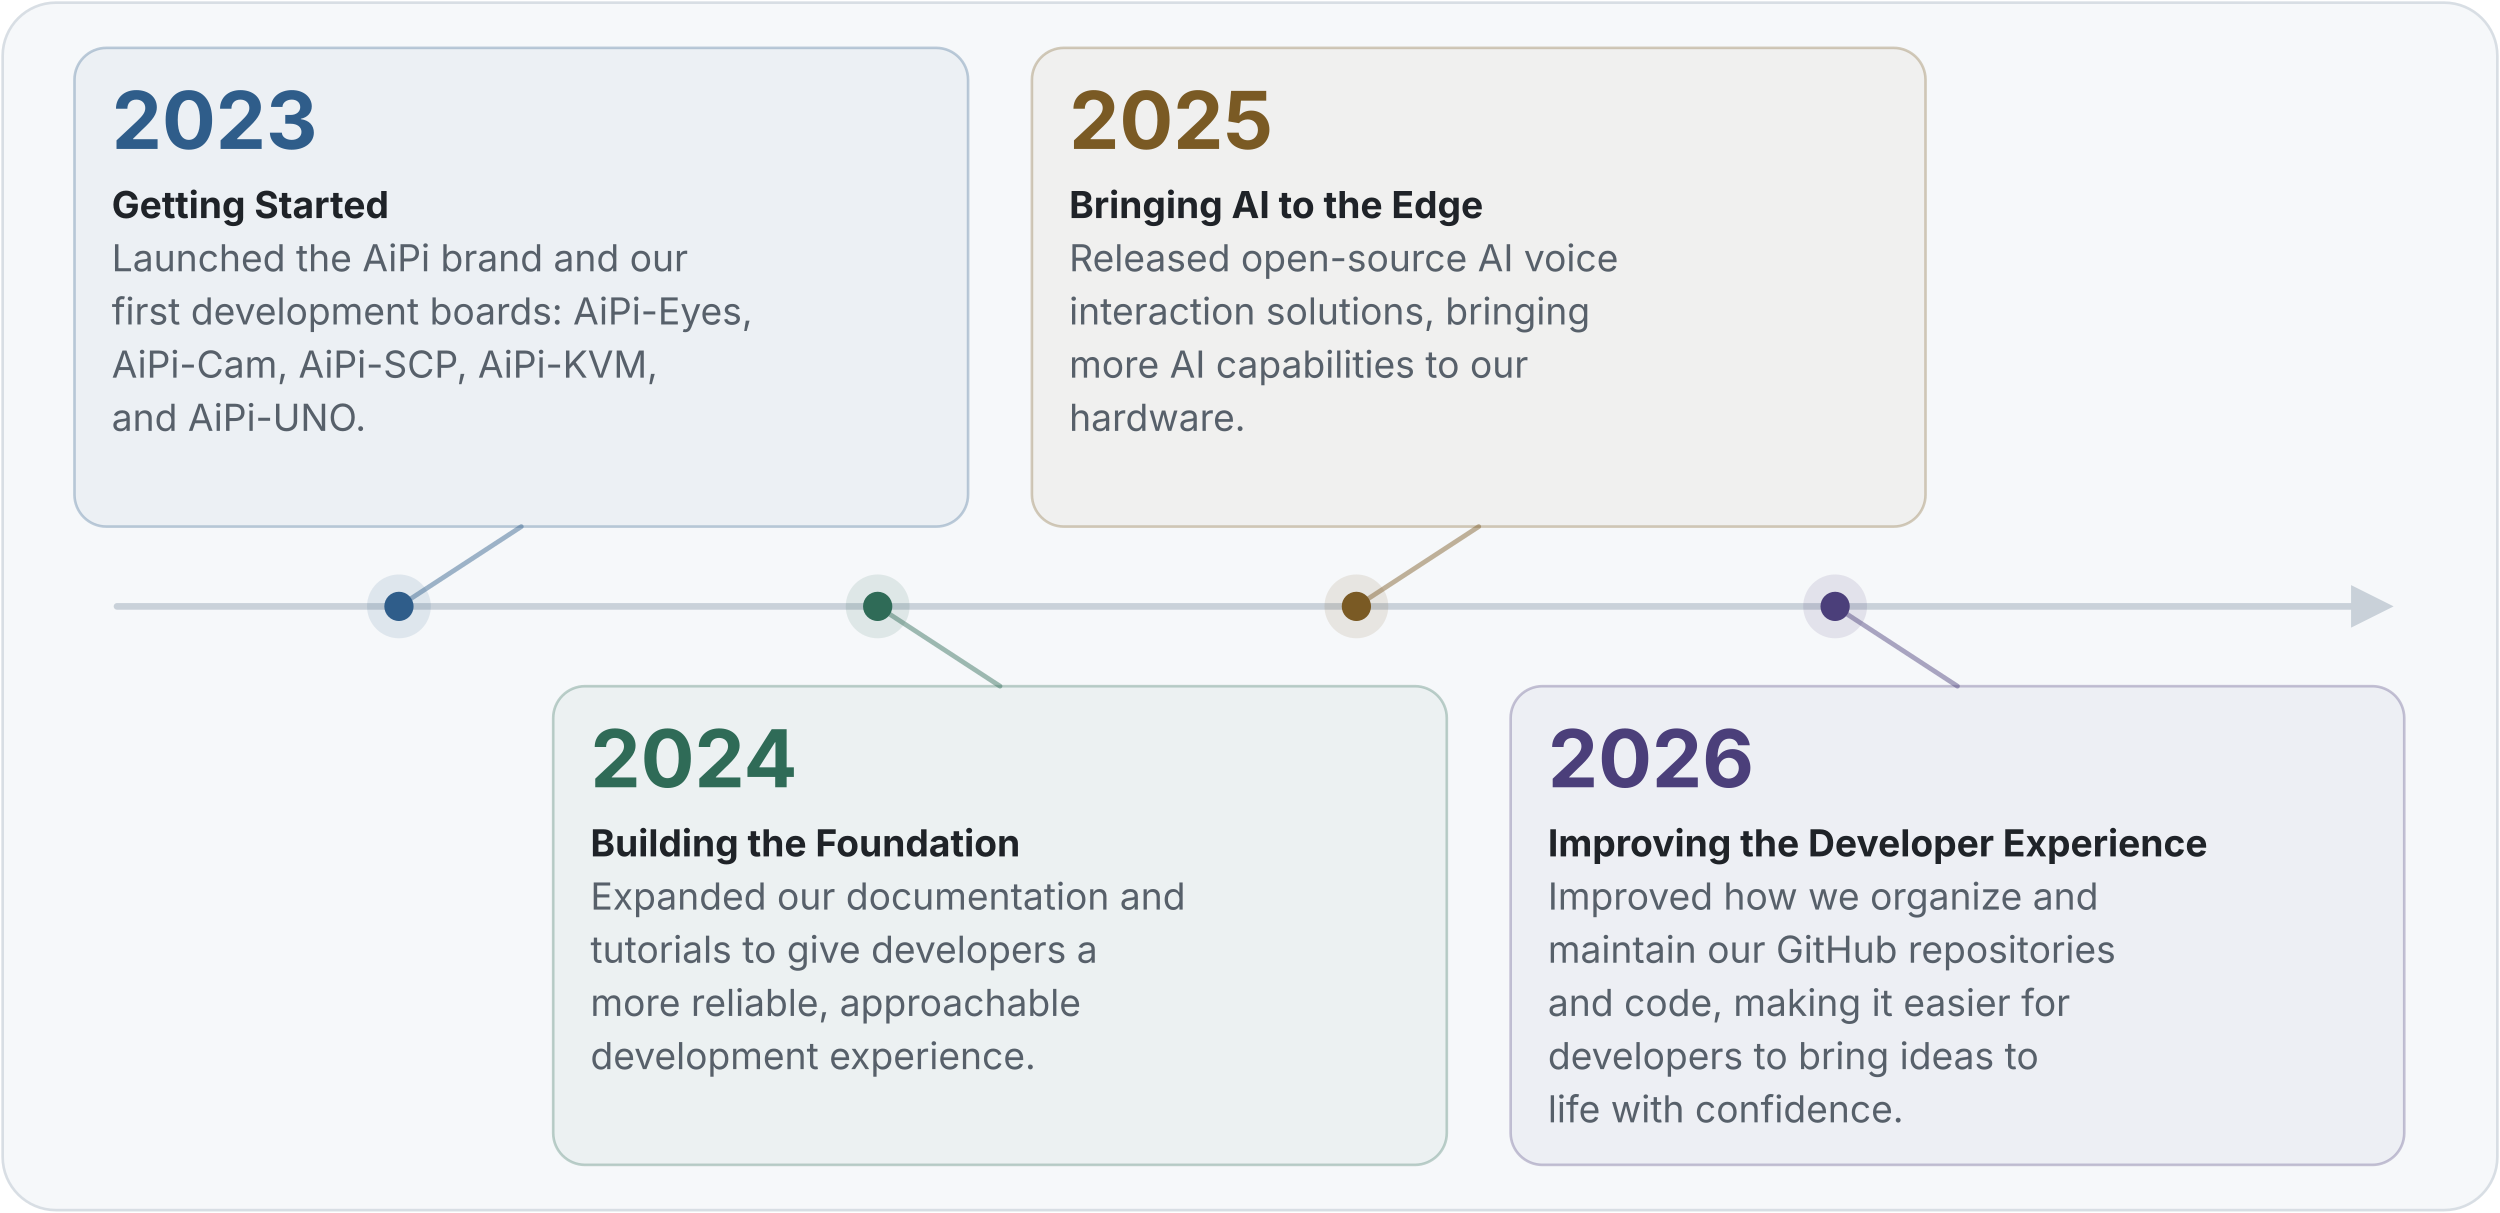
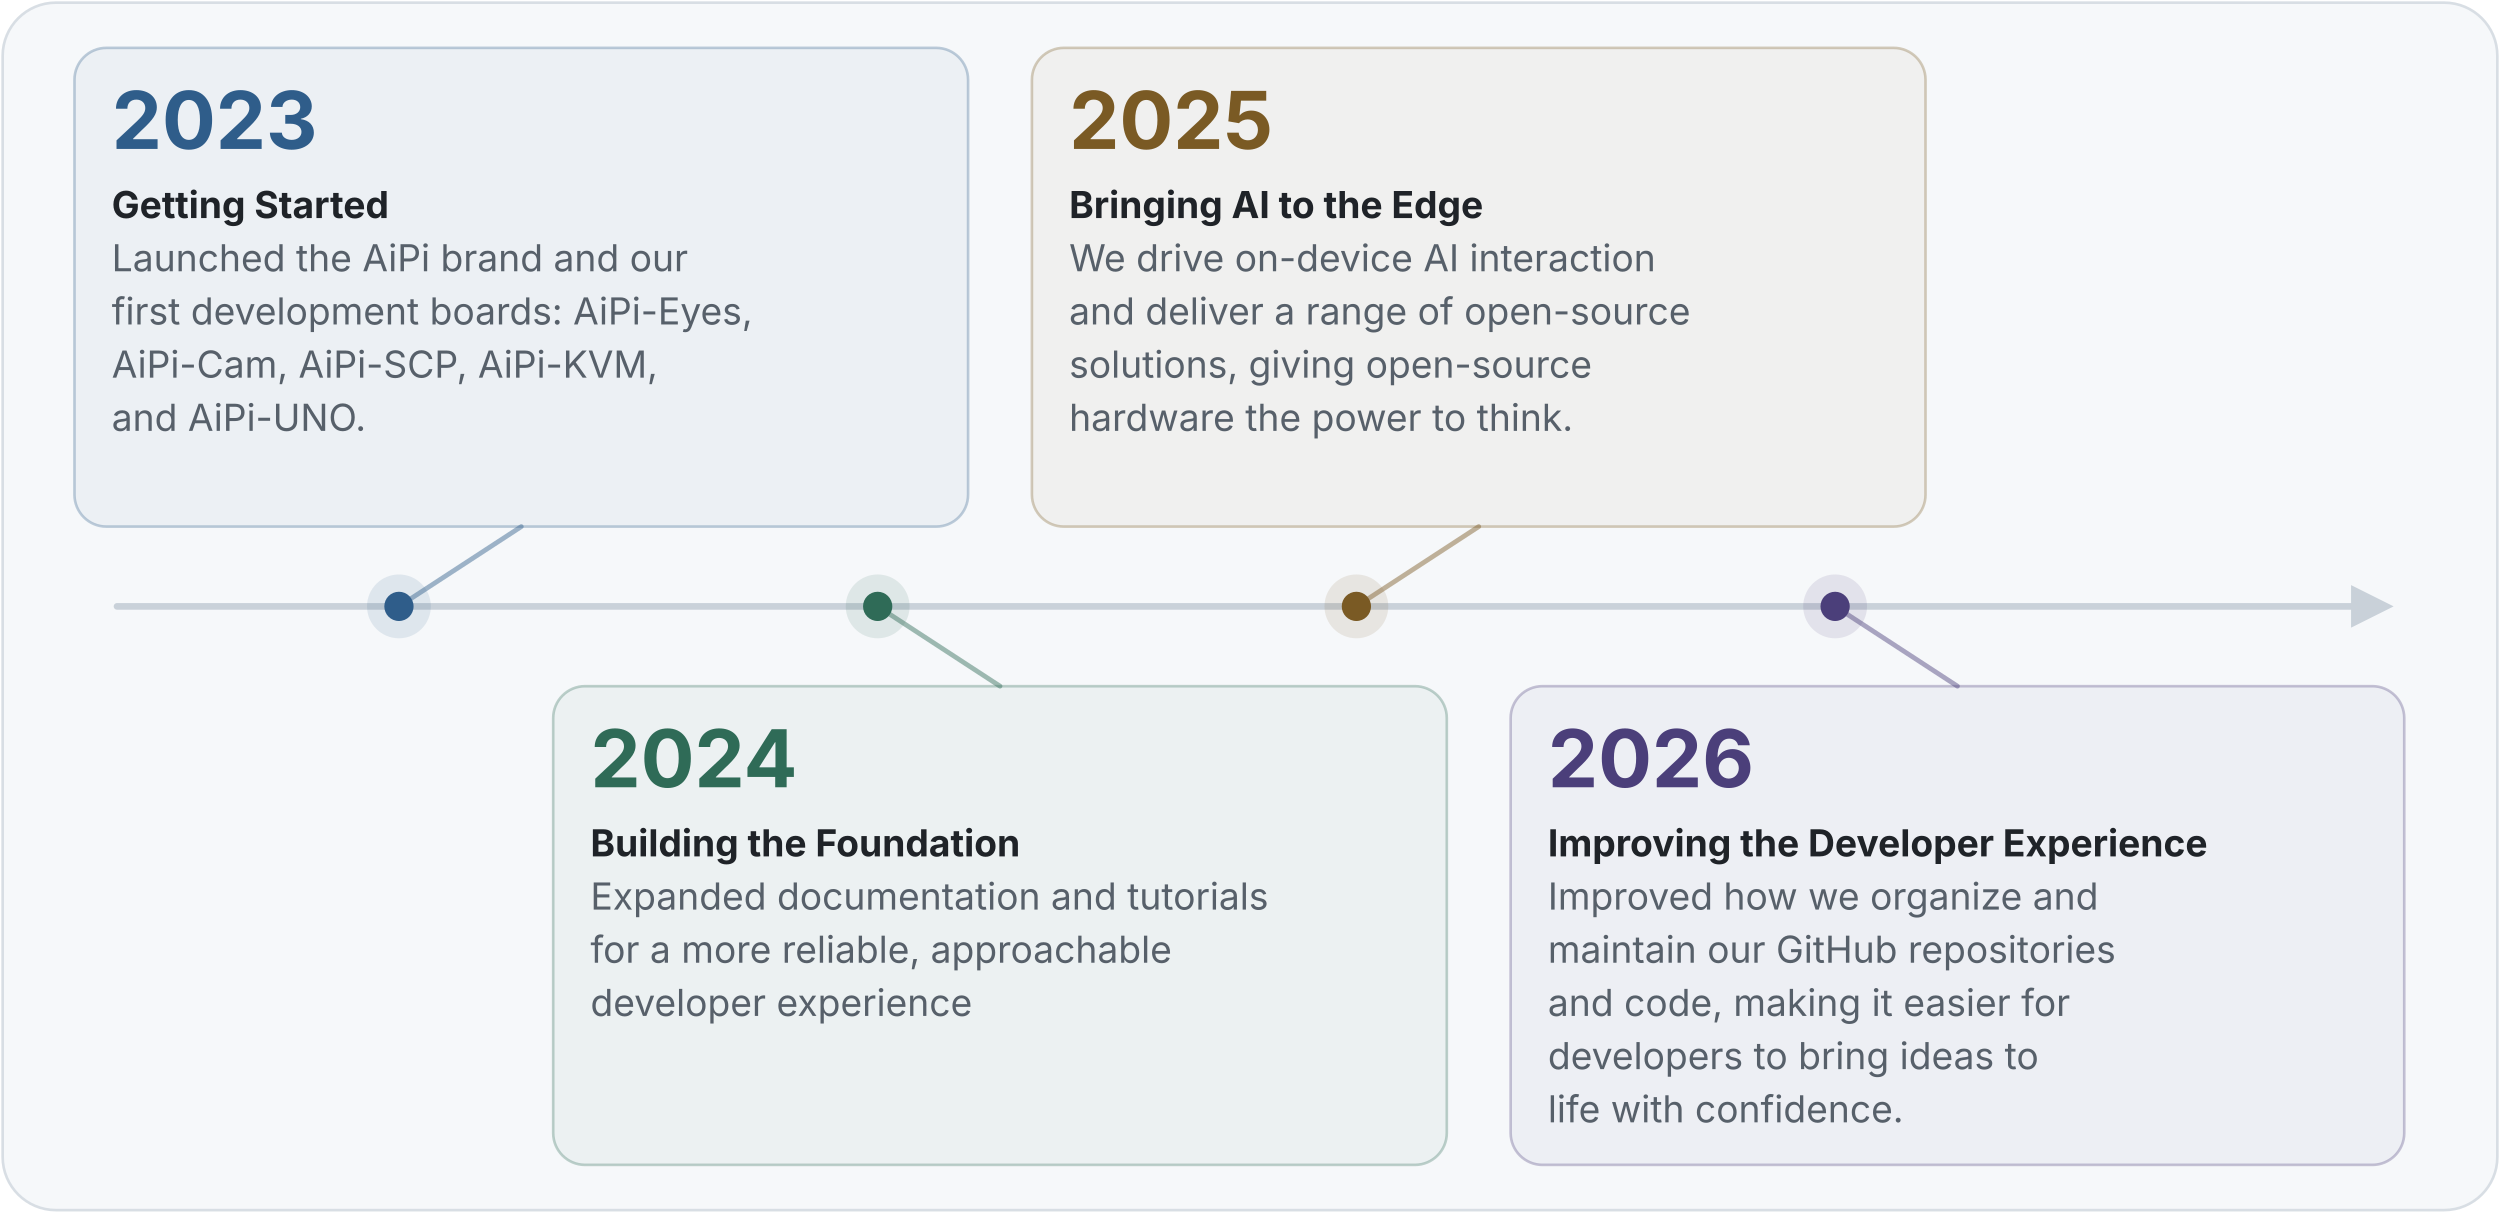
<svg xmlns="http://www.w3.org/2000/svg" width="940" height="456" viewBox="0 0 940 456" role="img" aria-label="AiPi team milestone timeline">
  <rect x="1" y="1" width="938" height="454" rx="20" fill="#f6f8fa" stroke="#d8dee4" />
  <line x1="44" y1="228" x2="884" y2="228" stroke="#c9d1d9" stroke-width="2.5" stroke-linecap="round" />
  <path d="M884 220 L900 228 L884 236 Z" fill="#c9d1d9" />
  <line x1="150.0" y1="228" x2="196.0" y2="198" stroke="#2f5d8a" stroke-opacity="0.45" stroke-width="1.8" stroke-linecap="round" />
  <circle cx="150.0" cy="228" r="12" fill="#2f5d8a" fill-opacity="0.12" />
  <circle cx="150.0" cy="228" r="5.5" fill="#2f5d8a" />
  <rect x="28.0" y="18" width="336" height="180" rx="12" fill="#2f5d8a" fill-opacity="0.05" stroke="#2f5d8a" stroke-opacity="0.30" />
  <text x="42.0" y="56" font-family="Inter, 'Noto Sans SC', 'PingFang SC', 'Microsoft YaHei', system-ui, sans-serif" font-size="30" font-weight="700" fill="#2f5d8a">2023</text>
  <text x="42.0" y="82" font-family="Inter, 'Noto Sans SC', 'PingFang SC', 'Microsoft YaHei', system-ui, sans-serif" font-size="14" font-weight="700" fill="#1f2328">Getting Started</text>
  <text x="42.0" y="102" font-family="Inter, 'Noto Sans SC', 'PingFang SC', 'Microsoft YaHei', system-ui, sans-serif" font-size="14" fill="#57606a">Launched the AiPi brand and our</text>
  <text x="42.0" y="122" font-family="Inter, 'Noto Sans SC', 'PingFang SC', 'Microsoft YaHei', system-ui, sans-serif" font-size="14" fill="#57606a">first development boards: AiPi-Eyes,</text>
  <text x="42.0" y="142" font-family="Inter, 'Noto Sans SC', 'PingFang SC', 'Microsoft YaHei', system-ui, sans-serif" font-size="14" fill="#57606a">AiPi-Cam, AiPi-SCP, AiPi-KVM,</text>
  <text x="42.0" y="162" font-family="Inter, 'Noto Sans SC', 'PingFang SC', 'Microsoft YaHei', system-ui, sans-serif" font-size="14" fill="#57606a">and AiPi-UNO.</text>
  <line x1="330.0" y1="228" x2="376.0" y2="258" stroke="#2f6b57" stroke-opacity="0.45" stroke-width="1.8" stroke-linecap="round" />
  <circle cx="330.0" cy="228" r="12" fill="#2f6b57" fill-opacity="0.12" />
  <circle cx="330.0" cy="228" r="5.5" fill="#2f6b57" />
  <rect x="208.0" y="258" width="336" height="180" rx="12" fill="#2f6b57" fill-opacity="0.05" stroke="#2f6b57" stroke-opacity="0.30" />
  <text x="222.0" y="296" font-family="Inter, 'Noto Sans SC', 'PingFang SC', 'Microsoft YaHei', system-ui, sans-serif" font-size="30" font-weight="700" fill="#2f6b57">2024</text>
  <text x="222.0" y="322" font-family="Inter, 'Noto Sans SC', 'PingFang SC', 'Microsoft YaHei', system-ui, sans-serif" font-size="14" font-weight="700" fill="#1f2328">Building the Foundation</text>
-   <text x="222.0" y="342" font-family="Inter, 'Noto Sans SC', 'PingFang SC', 'Microsoft YaHei', system-ui, sans-serif" font-size="14" fill="#57606a">Expanded our documentation and</text>
-   <text x="222.0" y="362" font-family="Inter, 'Noto Sans SC', 'PingFang SC', 'Microsoft YaHei', system-ui, sans-serif" font-size="14" fill="#57606a">tutorials to give developers a</text>
-   <text x="222.0" y="382" font-family="Inter, 'Noto Sans SC', 'PingFang SC', 'Microsoft YaHei', system-ui, sans-serif" font-size="14" fill="#57606a">more reliable, approachable</text>
-   <text x="222.0" y="402" font-family="Inter, 'Noto Sans SC', 'PingFang SC', 'Microsoft YaHei', system-ui, sans-serif" font-size="14" fill="#57606a">development experience.</text>
+   <text x="222.0" y="342" font-family="Inter, 'Noto Sans SC', 'PingFang SC', 'Microsoft YaHei', system-ui, sans-serif" font-size="14" fill="#57606a">Expanded documentation and tutorials</text>
+   <text x="222.0" y="362" font-family="Inter, 'Noto Sans SC', 'PingFang SC', 'Microsoft YaHei', system-ui, sans-serif" font-size="14" fill="#57606a">for a more reliable, approachable</text>
+   <text x="222.0" y="382" font-family="Inter, 'Noto Sans SC', 'PingFang SC', 'Microsoft YaHei', system-ui, sans-serif" font-size="14" fill="#57606a">developer experience</text>
  <line x1="510.0" y1="228" x2="556.0" y2="198" stroke="#7a5a24" stroke-opacity="0.45" stroke-width="1.8" stroke-linecap="round" />
  <circle cx="510.0" cy="228" r="12" fill="#7a5a24" fill-opacity="0.12" />
  <circle cx="510.0" cy="228" r="5.5" fill="#7a5a24" />
  <rect x="388.0" y="18" width="336" height="180" rx="12" fill="#7a5a24" fill-opacity="0.05" stroke="#7a5a24" stroke-opacity="0.30" />
  <text x="402.0" y="56" font-family="Inter, 'Noto Sans SC', 'PingFang SC', 'Microsoft YaHei', system-ui, sans-serif" font-size="30" font-weight="700" fill="#7a5a24">2025</text>
  <text x="402.0" y="82" font-family="Inter, 'Noto Sans SC', 'PingFang SC', 'Microsoft YaHei', system-ui, sans-serif" font-size="14" font-weight="700" fill="#1f2328">Bringing AI to the Edge</text>
-   <text x="402.0" y="102" font-family="Inter, 'Noto Sans SC', 'PingFang SC', 'Microsoft YaHei', system-ui, sans-serif" font-size="14" fill="#57606a">Released open-source AI voice</text>
-   <text x="402.0" y="122" font-family="Inter, 'Noto Sans SC', 'PingFang SC', 'Microsoft YaHei', system-ui, sans-serif" font-size="14" fill="#57606a">interaction solutions, bringing</text>
-   <text x="402.0" y="142" font-family="Inter, 'Noto Sans SC', 'PingFang SC', 'Microsoft YaHei', system-ui, sans-serif" font-size="14" fill="#57606a">more AI capabilities to our</text>
-   <text x="402.0" y="162" font-family="Inter, 'Noto Sans SC', 'PingFang SC', 'Microsoft YaHei', system-ui, sans-serif" font-size="14" fill="#57606a">hardware.</text>
+   <text x="402.0" y="102" font-family="Inter, 'Noto Sans SC', 'PingFang SC', 'Microsoft YaHei', system-ui, sans-serif" font-size="14" fill="#57606a">We drive on-device AI interaction</text>
+   <text x="402.0" y="122" font-family="Inter, 'Noto Sans SC', 'PingFang SC', 'Microsoft YaHei', system-ui, sans-serif" font-size="14" fill="#57606a">and deliver a range of open-source</text>
+   <text x="402.0" y="142" font-family="Inter, 'Noto Sans SC', 'PingFang SC', 'Microsoft YaHei', system-ui, sans-serif" font-size="14" fill="#57606a">solutions, giving open-source</text>
+   <text x="402.0" y="162" font-family="Inter, 'Noto Sans SC', 'PingFang SC', 'Microsoft YaHei', system-ui, sans-serif" font-size="14" fill="#57606a">hardware the power to think.</text>
  <line x1="690.0" y1="228" x2="736.0" y2="258" stroke="#4b3f7a" stroke-opacity="0.45" stroke-width="1.8" stroke-linecap="round" />
  <circle cx="690.0" cy="228" r="12" fill="#4b3f7a" fill-opacity="0.12" />
  <circle cx="690.0" cy="228" r="5.5" fill="#4b3f7a" />
  <rect x="568.0" y="258" width="336" height="180" rx="12" fill="#4b3f7a" fill-opacity="0.05" stroke="#4b3f7a" stroke-opacity="0.30" />
  <text x="582.0" y="296" font-family="Inter, 'Noto Sans SC', 'PingFang SC', 'Microsoft YaHei', system-ui, sans-serif" font-size="30" font-weight="700" fill="#4b3f7a">2026</text>
  <text x="582.0" y="322" font-family="Inter, 'Noto Sans SC', 'PingFang SC', 'Microsoft YaHei', system-ui, sans-serif" font-size="14" font-weight="700" fill="#1f2328">Improving the Developer Experience</text>
  <text x="582.0" y="342" font-family="Inter, 'Noto Sans SC', 'PingFang SC', 'Microsoft YaHei', system-ui, sans-serif" font-size="14" fill="#57606a">Improved how we organize and</text>
  <text x="582.0" y="362" font-family="Inter, 'Noto Sans SC', 'PingFang SC', 'Microsoft YaHei', system-ui, sans-serif" font-size="14" fill="#57606a">maintain our GitHub repositories</text>
  <text x="582.0" y="382" font-family="Inter, 'Noto Sans SC', 'PingFang SC', 'Microsoft YaHei', system-ui, sans-serif" font-size="14" fill="#57606a">and code, making it easier for</text>
  <text x="582.0" y="402" font-family="Inter, 'Noto Sans SC', 'PingFang SC', 'Microsoft YaHei', system-ui, sans-serif" font-size="14" fill="#57606a">developers to bring ideas to</text>
  <text x="582.0" y="422" font-family="Inter, 'Noto Sans SC', 'PingFang SC', 'Microsoft YaHei', system-ui, sans-serif" font-size="14" fill="#57606a">life with confidence.</text>
</svg>
